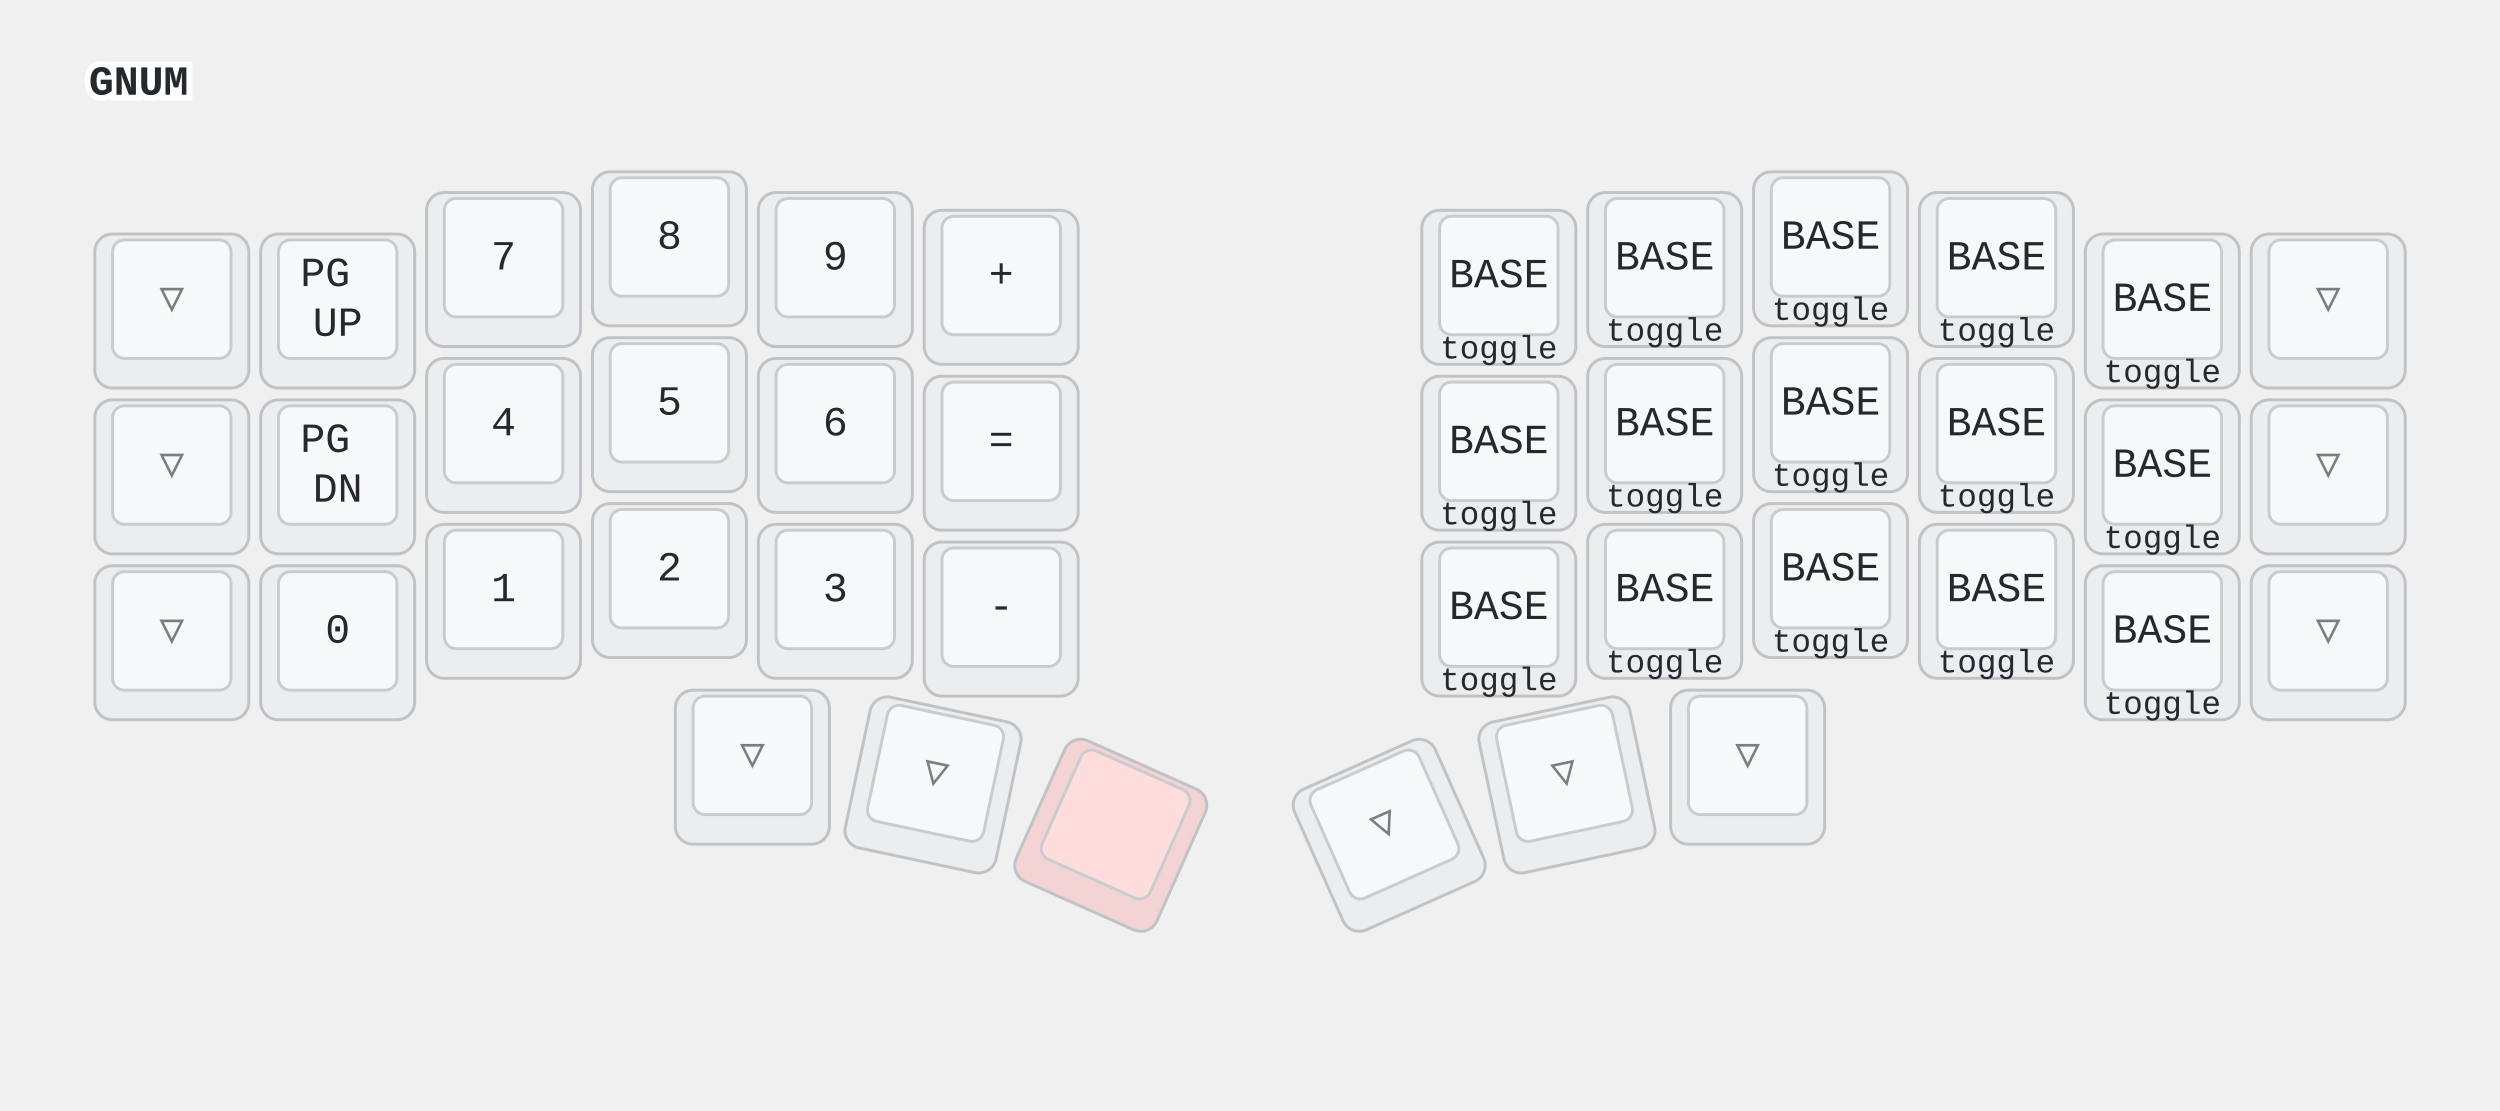
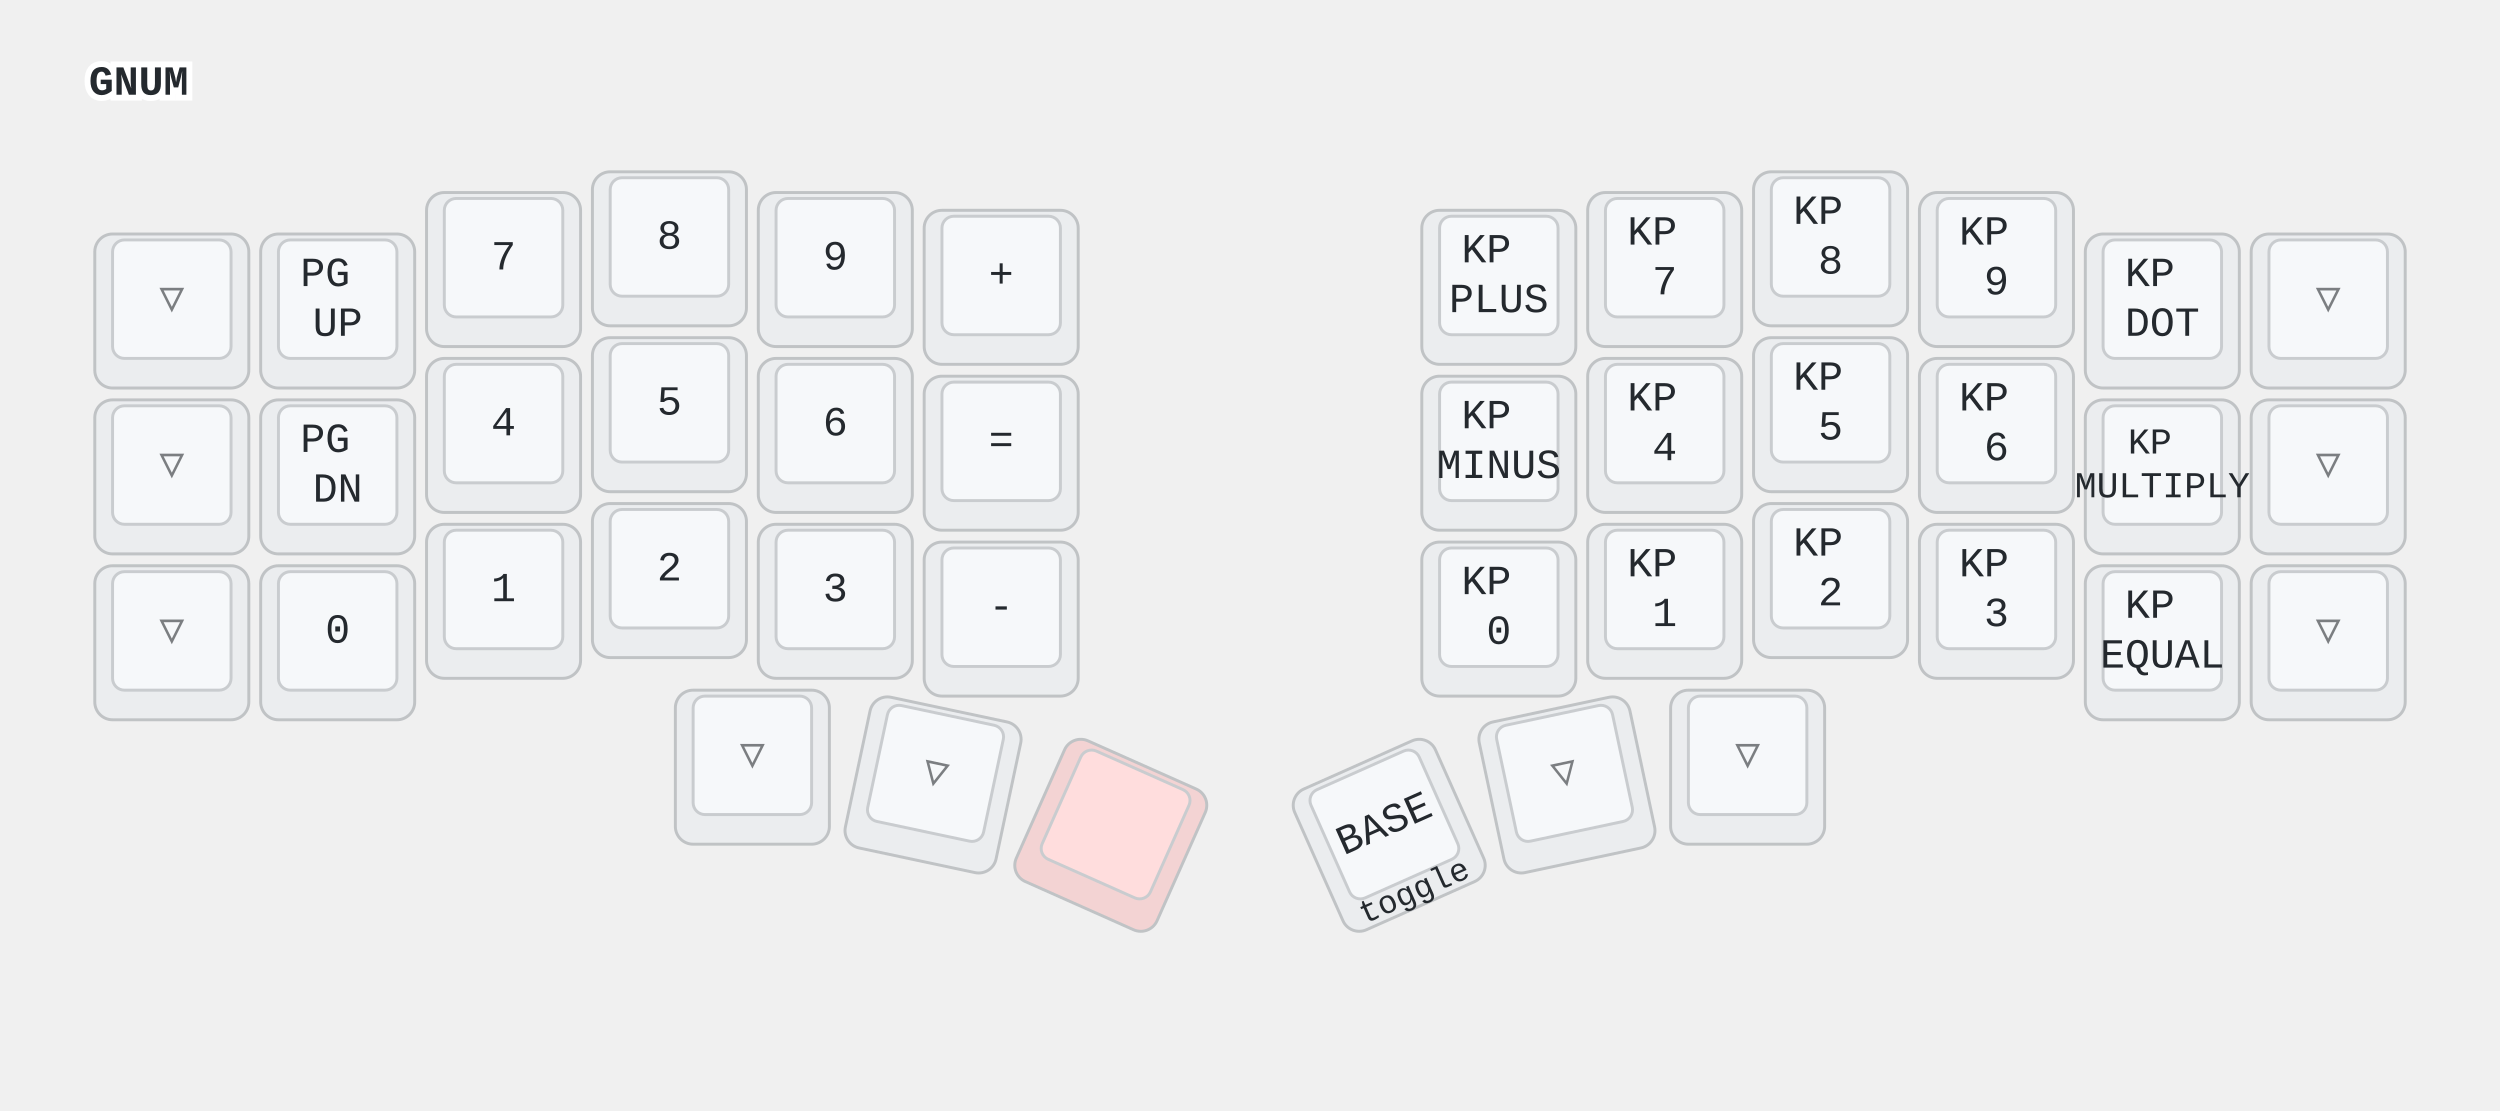
<svg xmlns="http://www.w3.org/2000/svg" width="844" height="375" viewBox="0 0 844 375" class="keymap">
  <style>/* inherit to force styles through use tags */
svg path {
    fill: inherit;
}

/* font and background color specifications */
svg.keymap {
    font-family: SFMono-Regular,Consolas,Liberation Mono,Menlo,monospace;
    font-size: 14px;
    font-kerning: normal;
    text-rendering: optimizeLegibility;
    fill: #24292e;
}

/* default key styling */
rect.key {
    fill: #f6f8fa;
}

rect.key, rect.combo {
    stroke: #c9cccf;
    stroke-width: 1;
}

/* default key side styling, only used is draw_key_sides is set */
rect.side {
    filter: brightness(90%);
}

/* color accent for combo boxes */
rect.combo, rect.combo-separate {
    fill: #cdf;
}

/* color accent for held keys */
rect.held, rect.combo.held {
    fill: #fdd;
}

/* color accent for ghost (optional) keys */
rect.ghost, rect.combo.ghost {
    stroke-dasharray: 4, 4;
    stroke-width: 2;
}

text {
    text-anchor: middle;
    dominant-baseline: middle;
}

/* styling for layer labels */
text.label {
    font-weight: bold;
    text-anchor: start;
    stroke: white;
    stroke-width: 4;
    paint-order: stroke;
}

/* styling for optional footer */
text.footer {
    text-anchor: end;
    dominant-baseline: auto;
    stroke: white;
    stroke-width: 4;
    paint-order: stroke;
}

/* styling for combo tap, and key non-tap label text */
text.combo, text.hold, text.shifted, text.left, text.right, text.tl, text.tr, text.bl, text.br {
    font-size: 11px;
}

text.hold, text.bl, text.br {
    text-anchor: middle;
    dominant-baseline: auto;
}

text.shifted, text.tl, text.tr {
    text-anchor: middle;
    dominant-baseline: hanging;
}

text.left, text.tl, text.bl {
    text-anchor: start;
}

text.right, text.tr, text.br {
    text-anchor: end;
}

text.layer-activator {
    text-decoration: underline;
}

/* styling for hold/shifted label text in combo box */
text.combo.hold, text.combo.shifted, text.combo.left, text.combo.right {
    font-size: 8px;
}

/* lighter symbol for transparent keys */
text.trans {
    fill: #7b7e81;
}

/* styling for combo dendrons */
path.combo {
    stroke-width: 1;
    stroke: gray;
    fill: none;
}

/* Start Tabler Icons Cleanup */
/* cannot use height/width with glyphs */
.icon-tabler &gt; path {
    fill: inherit;
    stroke: inherit;
    stroke-width: 2;
}
/* hide tabler's default box */
.icon-tabler &gt; path[stroke="none"][fill="none"] {
    visibility: hidden;
}
/* End Tabler Icons Cleanup */

@media (prefers-color-scheme: dark) {
svg.keymap { fill: #d1d6db; }
rect.key { fill: #3f4750; }
rect.key, rect.combo { stroke: #60666c; }
rect.combo, rect.combo-separate { fill: #1f3d7a; }
rect.held, rect.combo.held { fill: #854747; }
text.label, text.footer { stroke: black; }
text.trans { fill: #7e8184; }
path.combo { stroke: #7f7f7f; }

}</style>
  <g transform="translate(30, 0)" class="layer-GNUM">
    <text x="0" y="28" class="label" id="GNUM">GNUM</text>
    <g transform="translate(0, 56)">
      <g transform="translate(28, 49)" class="key trans keypos-0">
        <rect rx="6" ry="6" x="-26" y="-26" width="52" height="52" class="key trans side" />
        <rect rx="4" ry="4" x="-20" y="-24" width="40" height="40" class="key trans" />
        <text x="0" y="-4" class="key trans tap">▽</text>
      </g>
      <g transform="translate(84, 49)" class="key keypos-1">
        <rect rx="6" ry="6" x="-26" y="-26" width="52" height="52" class="key side" />
        <rect rx="4" ry="4" x="-20" y="-24" width="40" height="40" class="key" />
        <text x="0" y="-4" class="key tap">
          <tspan x="0" dy="-0.6em">PG</tspan>
          <tspan x="0" dy="1.2em">UP</tspan>
        </text>
      </g>
      <g transform="translate(140, 35)" class="key keypos-2">
        <rect rx="6" ry="6" x="-26" y="-26" width="52" height="52" class="key side" />
        <rect rx="4" ry="4" x="-20" y="-24" width="40" height="40" class="key" />
        <text x="0" y="-4" class="key tap">7</text>
      </g>
      <g transform="translate(196, 28)" class="key keypos-3">
        <rect rx="6" ry="6" x="-26" y="-26" width="52" height="52" class="key side" />
        <rect rx="4" ry="4" x="-20" y="-24" width="40" height="40" class="key" />
        <text x="0" y="-4" class="key tap">8</text>
      </g>
      <g transform="translate(252, 35)" class="key keypos-4">
        <rect rx="6" ry="6" x="-26" y="-26" width="52" height="52" class="key side" />
        <rect rx="4" ry="4" x="-20" y="-24" width="40" height="40" class="key" />
        <text x="0" y="-4" class="key tap">9</text>
      </g>
      <g transform="translate(308, 41)" class="key keypos-5">
        <rect rx="6" ry="6" x="-26" y="-26" width="52" height="52" class="key side" />
        <rect rx="4" ry="4" x="-20" y="-24" width="40" height="40" class="key" />
        <text x="0" y="-4" class="key tap">+</text>
      </g>
      <g transform="translate(476, 41)" class="key keypos-6">
        <rect rx="6" ry="6" x="-26" y="-26" width="52" height="52" class="key side" />
        <rect rx="4" ry="4" x="-20" y="-24" width="40" height="40" class="key" />
-         <text x="0" y="-4" class="key tap">BASE</text>
-         <text x="0" y="24" class="key hold">toggle</text>
+         <text x="0" y="-4" class="key tap">
+           <tspan x="0" dy="-0.6em">KP</tspan>
+           <tspan x="0" dy="1.2em">PLUS</tspan>
+         </text>
      </g>
      <g transform="translate(532, 35)" class="key keypos-7">
        <rect rx="6" ry="6" x="-26" y="-26" width="52" height="52" class="key side" />
        <rect rx="4" ry="4" x="-20" y="-24" width="40" height="40" class="key" />
-         <text x="0" y="-4" class="key tap">BASE</text>
-         <text x="0" y="24" class="key hold">toggle</text>
+         <text x="0" y="-4" class="key tap">
+           <tspan x="0" dy="-0.6em">KP</tspan>
+           <tspan x="0" dy="1.2em">7</tspan>
+         </text>
      </g>
      <g transform="translate(588, 28)" class="key keypos-8">
        <rect rx="6" ry="6" x="-26" y="-26" width="52" height="52" class="key side" />
        <rect rx="4" ry="4" x="-20" y="-24" width="40" height="40" class="key" />
-         <text x="0" y="-4" class="key tap">BASE</text>
-         <text x="0" y="24" class="key hold">toggle</text>
+         <text x="0" y="-4" class="key tap">
+           <tspan x="0" dy="-0.6em">KP</tspan>
+           <tspan x="0" dy="1.2em">8</tspan>
+         </text>
      </g>
      <g transform="translate(644, 35)" class="key keypos-9">
        <rect rx="6" ry="6" x="-26" y="-26" width="52" height="52" class="key side" />
        <rect rx="4" ry="4" x="-20" y="-24" width="40" height="40" class="key" />
-         <text x="0" y="-4" class="key tap">BASE</text>
-         <text x="0" y="24" class="key hold">toggle</text>
+         <text x="0" y="-4" class="key tap">
+           <tspan x="0" dy="-0.6em">KP</tspan>
+           <tspan x="0" dy="1.2em">9</tspan>
+         </text>
      </g>
      <g transform="translate(700, 49)" class="key keypos-10">
        <rect rx="6" ry="6" x="-26" y="-26" width="52" height="52" class="key side" />
        <rect rx="4" ry="4" x="-20" y="-24" width="40" height="40" class="key" />
-         <text x="0" y="-4" class="key tap">BASE</text>
-         <text x="0" y="24" class="key hold">toggle</text>
+         <text x="0" y="-4" class="key tap">
+           <tspan x="0" dy="-0.6em">KP</tspan>
+           <tspan x="0" dy="1.2em">DOT</tspan>
+         </text>
      </g>
      <g transform="translate(756, 49)" class="key trans keypos-11">
        <rect rx="6" ry="6" x="-26" y="-26" width="52" height="52" class="key trans side" />
        <rect rx="4" ry="4" x="-20" y="-24" width="40" height="40" class="key trans" />
        <text x="0" y="-4" class="key trans tap">▽</text>
      </g>
      <g transform="translate(28, 105)" class="key trans keypos-12">
        <rect rx="6" ry="6" x="-26" y="-26" width="52" height="52" class="key trans side" />
        <rect rx="4" ry="4" x="-20" y="-24" width="40" height="40" class="key trans" />
        <text x="0" y="-4" class="key trans tap">▽</text>
      </g>
      <g transform="translate(84, 105)" class="key keypos-13">
        <rect rx="6" ry="6" x="-26" y="-26" width="52" height="52" class="key side" />
        <rect rx="4" ry="4" x="-20" y="-24" width="40" height="40" class="key" />
        <text x="0" y="-4" class="key tap">
          <tspan x="0" dy="-0.6em">PG</tspan>
          <tspan x="0" dy="1.2em">DN</tspan>
        </text>
      </g>
      <g transform="translate(140, 91)" class="key keypos-14">
        <rect rx="6" ry="6" x="-26" y="-26" width="52" height="52" class="key side" />
        <rect rx="4" ry="4" x="-20" y="-24" width="40" height="40" class="key" />
        <text x="0" y="-4" class="key tap">4</text>
      </g>
      <g transform="translate(196, 84)" class="key keypos-15">
        <rect rx="6" ry="6" x="-26" y="-26" width="52" height="52" class="key side" />
        <rect rx="4" ry="4" x="-20" y="-24" width="40" height="40" class="key" />
        <text x="0" y="-4" class="key tap">5</text>
      </g>
      <g transform="translate(252, 91)" class="key keypos-16">
        <rect rx="6" ry="6" x="-26" y="-26" width="52" height="52" class="key side" />
        <rect rx="4" ry="4" x="-20" y="-24" width="40" height="40" class="key" />
        <text x="0" y="-4" class="key tap">6</text>
      </g>
      <g transform="translate(308, 97)" class="key keypos-17">
        <rect rx="6" ry="6" x="-26" y="-26" width="52" height="52" class="key side" />
        <rect rx="4" ry="4" x="-20" y="-24" width="40" height="40" class="key" />
        <text x="0" y="-4" class="key tap">=</text>
      </g>
      <g transform="translate(476, 97)" class="key keypos-18">
        <rect rx="6" ry="6" x="-26" y="-26" width="52" height="52" class="key side" />
        <rect rx="4" ry="4" x="-20" y="-24" width="40" height="40" class="key" />
-         <text x="0" y="-4" class="key tap">BASE</text>
-         <text x="0" y="24" class="key hold">toggle</text>
+         <text x="0" y="-4" class="key tap">
+           <tspan x="0" dy="-0.6em">KP</tspan>
+           <tspan x="0" dy="1.2em">MINUS</tspan>
+         </text>
      </g>
      <g transform="translate(532, 91)" class="key keypos-19">
        <rect rx="6" ry="6" x="-26" y="-26" width="52" height="52" class="key side" />
        <rect rx="4" ry="4" x="-20" y="-24" width="40" height="40" class="key" />
-         <text x="0" y="-4" class="key tap">BASE</text>
-         <text x="0" y="24" class="key hold">toggle</text>
+         <text x="0" y="-4" class="key tap">
+           <tspan x="0" dy="-0.6em">KP</tspan>
+           <tspan x="0" dy="1.2em">4</tspan>
+         </text>
      </g>
      <g transform="translate(588, 84)" class="key keypos-20">
        <rect rx="6" ry="6" x="-26" y="-26" width="52" height="52" class="key side" />
        <rect rx="4" ry="4" x="-20" y="-24" width="40" height="40" class="key" />
-         <text x="0" y="-4" class="key tap">BASE</text>
-         <text x="0" y="24" class="key hold">toggle</text>
+         <text x="0" y="-4" class="key tap">
+           <tspan x="0" dy="-0.6em">KP</tspan>
+           <tspan x="0" dy="1.2em">5</tspan>
+         </text>
      </g>
      <g transform="translate(644, 91)" class="key keypos-21">
        <rect rx="6" ry="6" x="-26" y="-26" width="52" height="52" class="key side" />
        <rect rx="4" ry="4" x="-20" y="-24" width="40" height="40" class="key" />
-         <text x="0" y="-4" class="key tap">BASE</text>
-         <text x="0" y="24" class="key hold">toggle</text>
+         <text x="0" y="-4" class="key tap">
+           <tspan x="0" dy="-0.6em">KP</tspan>
+           <tspan x="0" dy="1.2em">6</tspan>
+         </text>
      </g>
      <g transform="translate(700, 105)" class="key keypos-22">
        <rect rx="6" ry="6" x="-26" y="-26" width="52" height="52" class="key side" />
        <rect rx="4" ry="4" x="-20" y="-24" width="40" height="40" class="key" />
-         <text x="0" y="-4" class="key tap">BASE</text>
-         <text x="0" y="24" class="key hold">toggle</text>
+         <text x="0" y="-4" class="key tap">
+           <tspan x="0" dy="-0.6em" style="font-size: 88%">KP</tspan>
+           <tspan x="0" dy="1.2em" style="font-size: 88%">MULTIPLY</tspan>
+         </text>
      </g>
      <g transform="translate(756, 105)" class="key trans keypos-23">
        <rect rx="6" ry="6" x="-26" y="-26" width="52" height="52" class="key trans side" />
        <rect rx="4" ry="4" x="-20" y="-24" width="40" height="40" class="key trans" />
        <text x="0" y="-4" class="key trans tap">▽</text>
      </g>
      <g transform="translate(28, 161)" class="key trans keypos-24">
        <rect rx="6" ry="6" x="-26" y="-26" width="52" height="52" class="key trans side" />
        <rect rx="4" ry="4" x="-20" y="-24" width="40" height="40" class="key trans" />
        <text x="0" y="-4" class="key trans tap">▽</text>
      </g>
      <g transform="translate(84, 161)" class="key keypos-25">
        <rect rx="6" ry="6" x="-26" y="-26" width="52" height="52" class="key side" />
        <rect rx="4" ry="4" x="-20" y="-24" width="40" height="40" class="key" />
        <text x="0" y="-4" class="key tap">0</text>
      </g>
      <g transform="translate(140, 147)" class="key keypos-26">
        <rect rx="6" ry="6" x="-26" y="-26" width="52" height="52" class="key side" />
        <rect rx="4" ry="4" x="-20" y="-24" width="40" height="40" class="key" />
        <text x="0" y="-4" class="key tap">1</text>
      </g>
      <g transform="translate(196, 140)" class="key keypos-27">
        <rect rx="6" ry="6" x="-26" y="-26" width="52" height="52" class="key side" />
        <rect rx="4" ry="4" x="-20" y="-24" width="40" height="40" class="key" />
        <text x="0" y="-4" class="key tap">2</text>
      </g>
      <g transform="translate(252, 147)" class="key keypos-28">
        <rect rx="6" ry="6" x="-26" y="-26" width="52" height="52" class="key side" />
        <rect rx="4" ry="4" x="-20" y="-24" width="40" height="40" class="key" />
        <text x="0" y="-4" class="key tap">3</text>
      </g>
      <g transform="translate(308, 153)" class="key keypos-29">
        <rect rx="6" ry="6" x="-26" y="-26" width="52" height="52" class="key side" />
        <rect rx="4" ry="4" x="-20" y="-24" width="40" height="40" class="key" />
        <text x="0" y="-4" class="key tap">-</text>
      </g>
      <g transform="translate(476, 153)" class="key keypos-30">
        <rect rx="6" ry="6" x="-26" y="-26" width="52" height="52" class="key side" />
        <rect rx="4" ry="4" x="-20" y="-24" width="40" height="40" class="key" />
-         <text x="0" y="-4" class="key tap">BASE</text>
-         <text x="0" y="24" class="key hold">toggle</text>
+         <text x="0" y="-4" class="key tap">
+           <tspan x="0" dy="-0.6em">KP</tspan>
+           <tspan x="0" dy="1.2em">0</tspan>
+         </text>
      </g>
      <g transform="translate(532, 147)" class="key keypos-31">
        <rect rx="6" ry="6" x="-26" y="-26" width="52" height="52" class="key side" />
        <rect rx="4" ry="4" x="-20" y="-24" width="40" height="40" class="key" />
-         <text x="0" y="-4" class="key tap">BASE</text>
-         <text x="0" y="24" class="key hold">toggle</text>
+         <text x="0" y="-4" class="key tap">
+           <tspan x="0" dy="-0.6em">KP</tspan>
+           <tspan x="0" dy="1.2em">1</tspan>
+         </text>
      </g>
      <g transform="translate(588, 140)" class="key keypos-32">
        <rect rx="6" ry="6" x="-26" y="-26" width="52" height="52" class="key side" />
        <rect rx="4" ry="4" x="-20" y="-24" width="40" height="40" class="key" />
-         <text x="0" y="-4" class="key tap">BASE</text>
-         <text x="0" y="24" class="key hold">toggle</text>
+         <text x="0" y="-4" class="key tap">
+           <tspan x="0" dy="-0.6em">KP</tspan>
+           <tspan x="0" dy="1.2em">2</tspan>
+         </text>
      </g>
      <g transform="translate(644, 147)" class="key keypos-33">
        <rect rx="6" ry="6" x="-26" y="-26" width="52" height="52" class="key side" />
        <rect rx="4" ry="4" x="-20" y="-24" width="40" height="40" class="key" />
-         <text x="0" y="-4" class="key tap">BASE</text>
-         <text x="0" y="24" class="key hold">toggle</text>
+         <text x="0" y="-4" class="key tap">
+           <tspan x="0" dy="-0.6em">KP</tspan>
+           <tspan x="0" dy="1.2em">3</tspan>
+         </text>
      </g>
      <g transform="translate(700, 161)" class="key keypos-34">
        <rect rx="6" ry="6" x="-26" y="-26" width="52" height="52" class="key side" />
        <rect rx="4" ry="4" x="-20" y="-24" width="40" height="40" class="key" />
-         <text x="0" y="-4" class="key tap">BASE</text>
-         <text x="0" y="24" class="key hold">toggle</text>
+         <text x="0" y="-4" class="key tap">
+           <tspan x="0" dy="-0.6em">KP</tspan>
+           <tspan x="0" dy="1.2em">EQUAL</tspan>
+         </text>
      </g>
      <g transform="translate(756, 161)" class="key trans keypos-35">
        <rect rx="6" ry="6" x="-26" y="-26" width="52" height="52" class="key trans side" />
        <rect rx="4" ry="4" x="-20" y="-24" width="40" height="40" class="key trans" />
        <text x="0" y="-4" class="key trans tap">▽</text>
      </g>
      <g transform="translate(224, 203)" class="key trans keypos-36">
        <rect rx="6" ry="6" x="-26" y="-26" width="52" height="52" class="key trans side" />
        <rect rx="4" ry="4" x="-20" y="-24" width="40" height="40" class="key trans" />
        <text x="0" y="-4" class="key trans tap">▽</text>
      </g>
      <g transform="translate(285, 209) rotate(12.0)" class="key trans keypos-37">
        <rect rx="6" ry="6" x="-26" y="-26" width="52" height="52" class="key trans side" />
        <rect rx="4" ry="4" x="-20" y="-24" width="40" height="40" class="key trans" />
        <text x="0" y="-4" class="key trans tap">▽</text>
      </g>
      <g transform="translate(345, 226) rotate(24.0)" class="key held keypos-38">
        <rect rx="6" ry="6" x="-26" y="-26" width="52" height="52" class="key held side" />
        <rect rx="4" ry="4" x="-20" y="-24" width="40" height="40" class="key held" />
      </g>
-       <g transform="translate(439, 226) rotate(-24.0)" class="key trans keypos-39">
-         <rect rx="6" ry="6" x="-26" y="-26" width="52" height="52" class="key trans side" />
-         <rect rx="4" ry="4" x="-20" y="-24" width="40" height="40" class="key trans" />
-         <text x="0" y="-4" class="key trans tap">▽</text>
+       <g transform="translate(439, 226) rotate(-24.0)" class="key keypos-39">
+         <rect rx="6" ry="6" x="-26" y="-26" width="52" height="52" class="key side" />
+         <rect rx="4" ry="4" x="-20" y="-24" width="40" height="40" class="key" />
+         <text x="0" y="-4" class="key tap">BASE</text>
+         <text x="0" y="24" class="key hold">toggle</text>
      </g>
      <g transform="translate(499, 209) rotate(-12.0)" class="key trans keypos-40">
        <rect rx="6" ry="6" x="-26" y="-26" width="52" height="52" class="key trans side" />
        <rect rx="4" ry="4" x="-20" y="-24" width="40" height="40" class="key trans" />
        <text x="0" y="-4" class="key trans tap">▽</text>
      </g>
      <g transform="translate(560, 203)" class="key trans keypos-41">
        <rect rx="6" ry="6" x="-26" y="-26" width="52" height="52" class="key trans side" />
        <rect rx="4" ry="4" x="-20" y="-24" width="40" height="40" class="key trans" />
        <text x="0" y="-4" class="key trans tap">▽</text>
      </g>
    </g>
  </g>
</svg>
